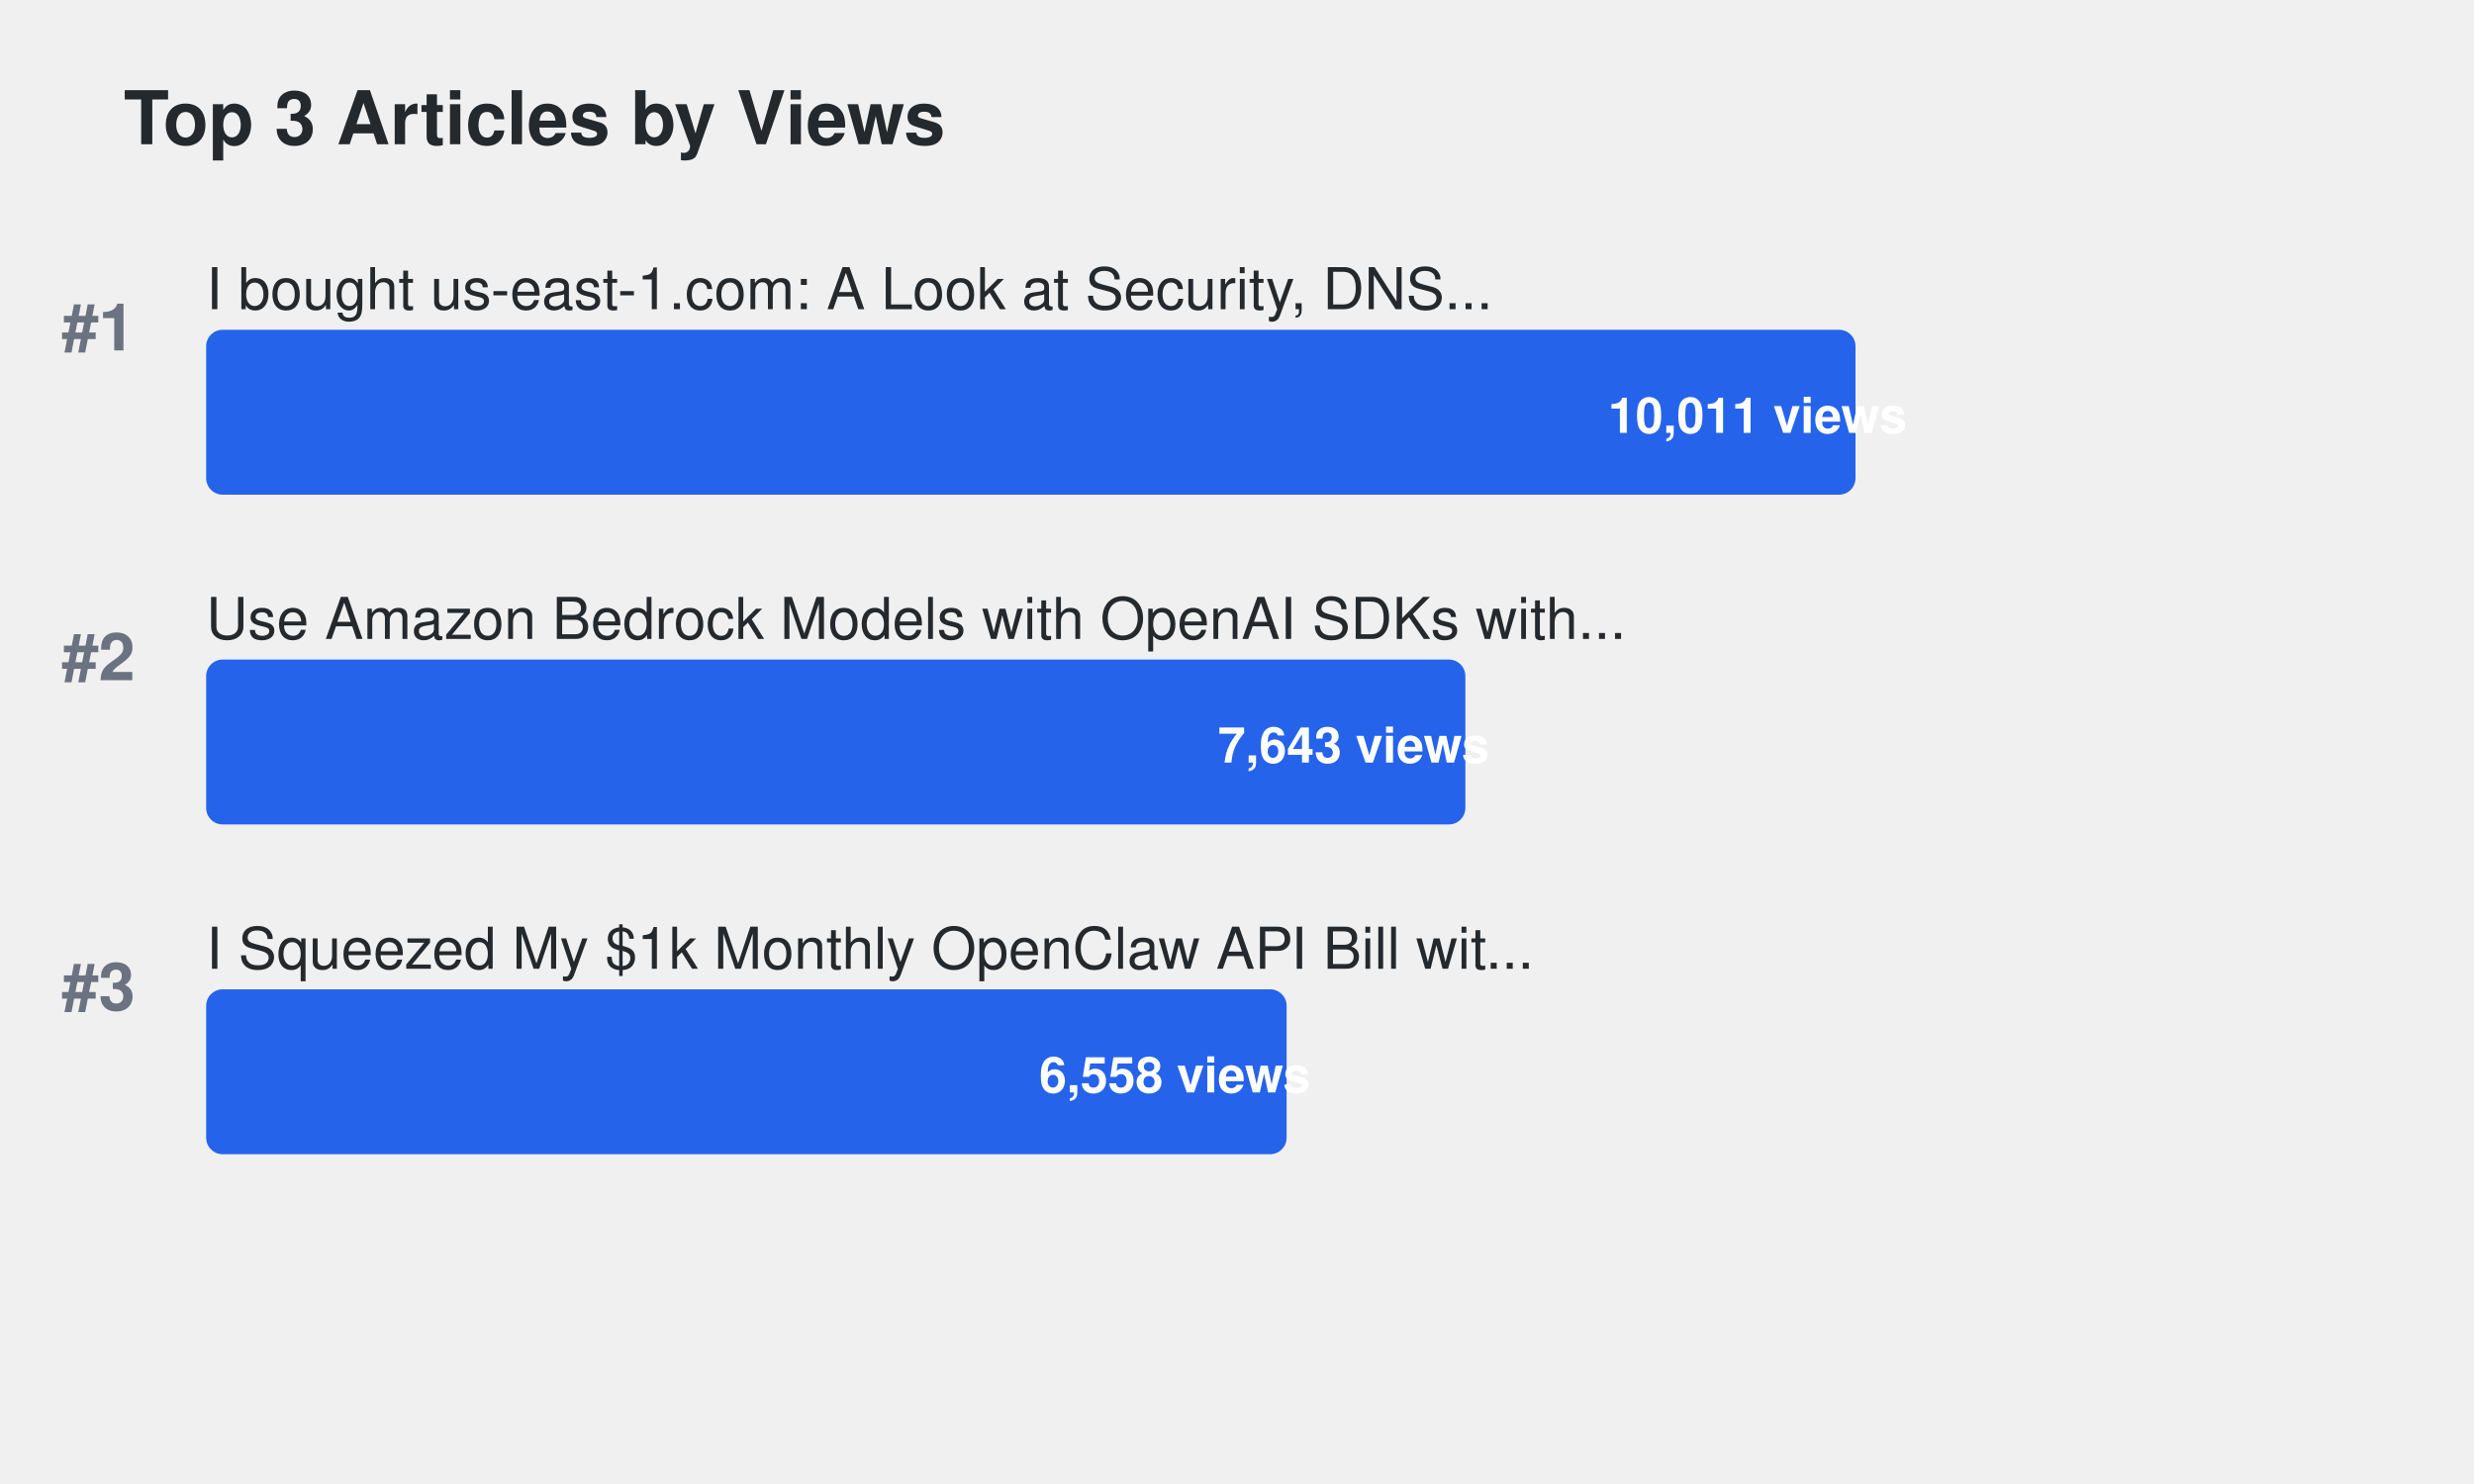
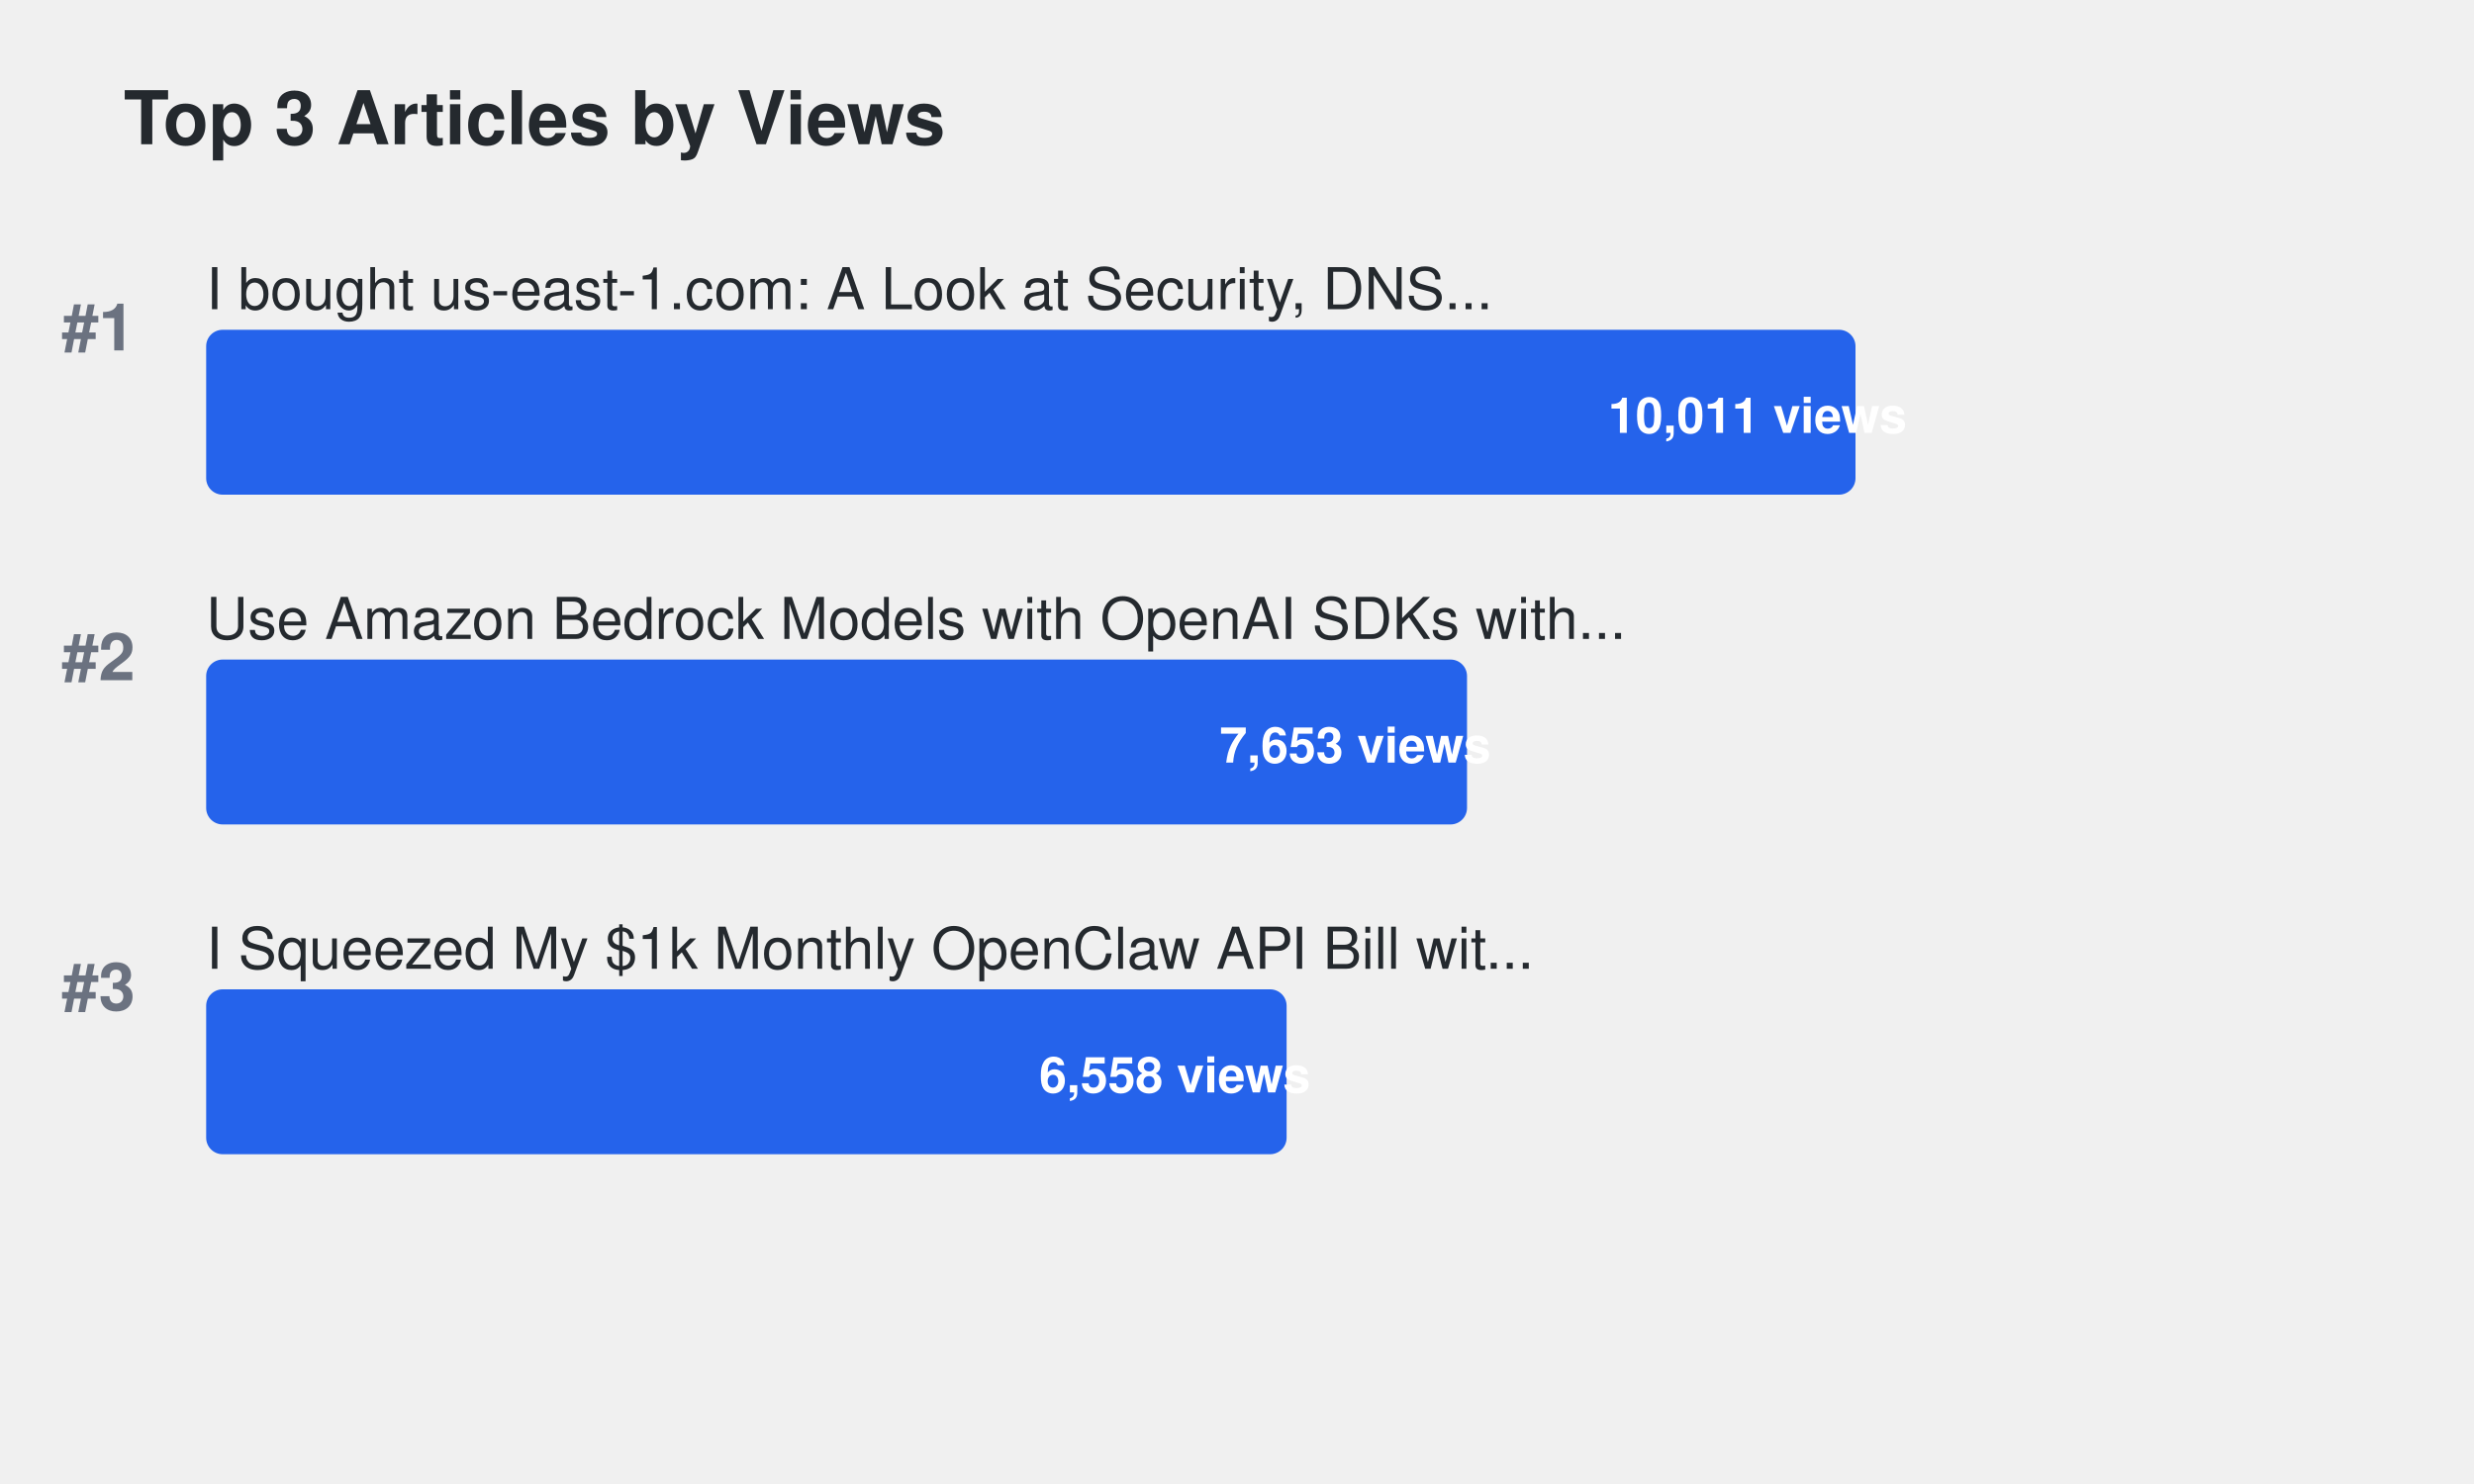
<svg xmlns="http://www.w3.org/2000/svg" width="600" height="360">
  <defs>
    <style>
.title { font-family: -apple-system, BlinkMacSystemFont, "Segoe UI", Helvetica, Arial, sans-serif; font-size: 18px; font-weight: 600; fill: #24292e; }
.article-title { font-family: -apple-system, BlinkMacSystemFont, "Segoe UI", Helvetica, Arial, sans-serif; font-size: 14px; font-weight: 500; fill: #24292e; }
.metric-value { font-family: -apple-system, BlinkMacSystemFont, "Segoe UI", Helvetica, Arial, sans-serif; font-size: 12px; font-weight: 600; fill: #ffffff; }
.rank { font-family: -apple-system, BlinkMacSystemFont, "Segoe UI", Helvetica, Arial, sans-serif; font-size: 16px; font-weight: 700; fill: #6b7280; }
.bar { rx: 4; ry: 4; }
.bar:hover { opacity: 0.8; cursor: pointer; }
a { text-decoration: none; }
a:hover .article-title { fill: #0969da; text-decoration: underline; }
a:hover .bar { opacity: 0.9; }
</style>
  </defs>
  <text x="30" y="35" class="title">Top 3 Articles by Views</text>
  <text x="15" y="85" class="rank">#1</text>
  <a href="https://dev.to/aws-builders/i-bought-us-east-1com-a-look-at-security-dns-traffic-and-protecting-aws-users-15ng" target="_blank">
    <text x="50" y="75" class="article-title">I bought us-east-1.com: A Look at Security, DNS...</text>
    <rect x="50" y="80" width="400.0" height="40" fill="#2563eb" class="bar">
</rect>
    <text x="390.0" y="105" class="metric-value" fill="#ffffff">10,011 views</text>
  </a>
  <text x="15" y="165" class="rank">#2</text>
  <a href="https://dev.to/aws-builders/use-amazon-bedrock-models-via-an-openai-api-compatible-serverless-endpoint-now-without-fixed-cost-5hf5" target="_blank">
    <text x="50" y="155" class="article-title">Use Amazon Bedrock Models with OpenAI SDKs with...</text>
-     <rect x="50" y="160" width="305.384" height="40" fill="#2563eb" class="bar">
+     <rect x="50" y="160" width="305.784" height="40" fill="#2563eb" class="bar">
</rect>
-     <text x="295.384" y="185" class="metric-value" fill="#ffffff">7,643 views</text>
+     <text x="295.784" y="185" class="metric-value" fill="#ffffff">7,653 views</text>
  </a>
  <text x="15" y="245" class="rank">#3</text>
  <a href="https://dev.to/aws-builders/i-squeezed-my-1k-monthly-openclaw-api-bill-with-20month-in-aws-credits-heres-the-exact-setup-3gj4" target="_blank">
    <text x="50" y="235" class="article-title">I Squeezed My $1k Monthly OpenClaw API Bill wit...</text>
    <rect x="50" y="240" width="262.032" height="40" fill="#2563eb" class="bar">
</rect>
    <text x="252.032" y="265" class="metric-value" fill="#ffffff">6,558 views</text>
  </a>
</svg>
